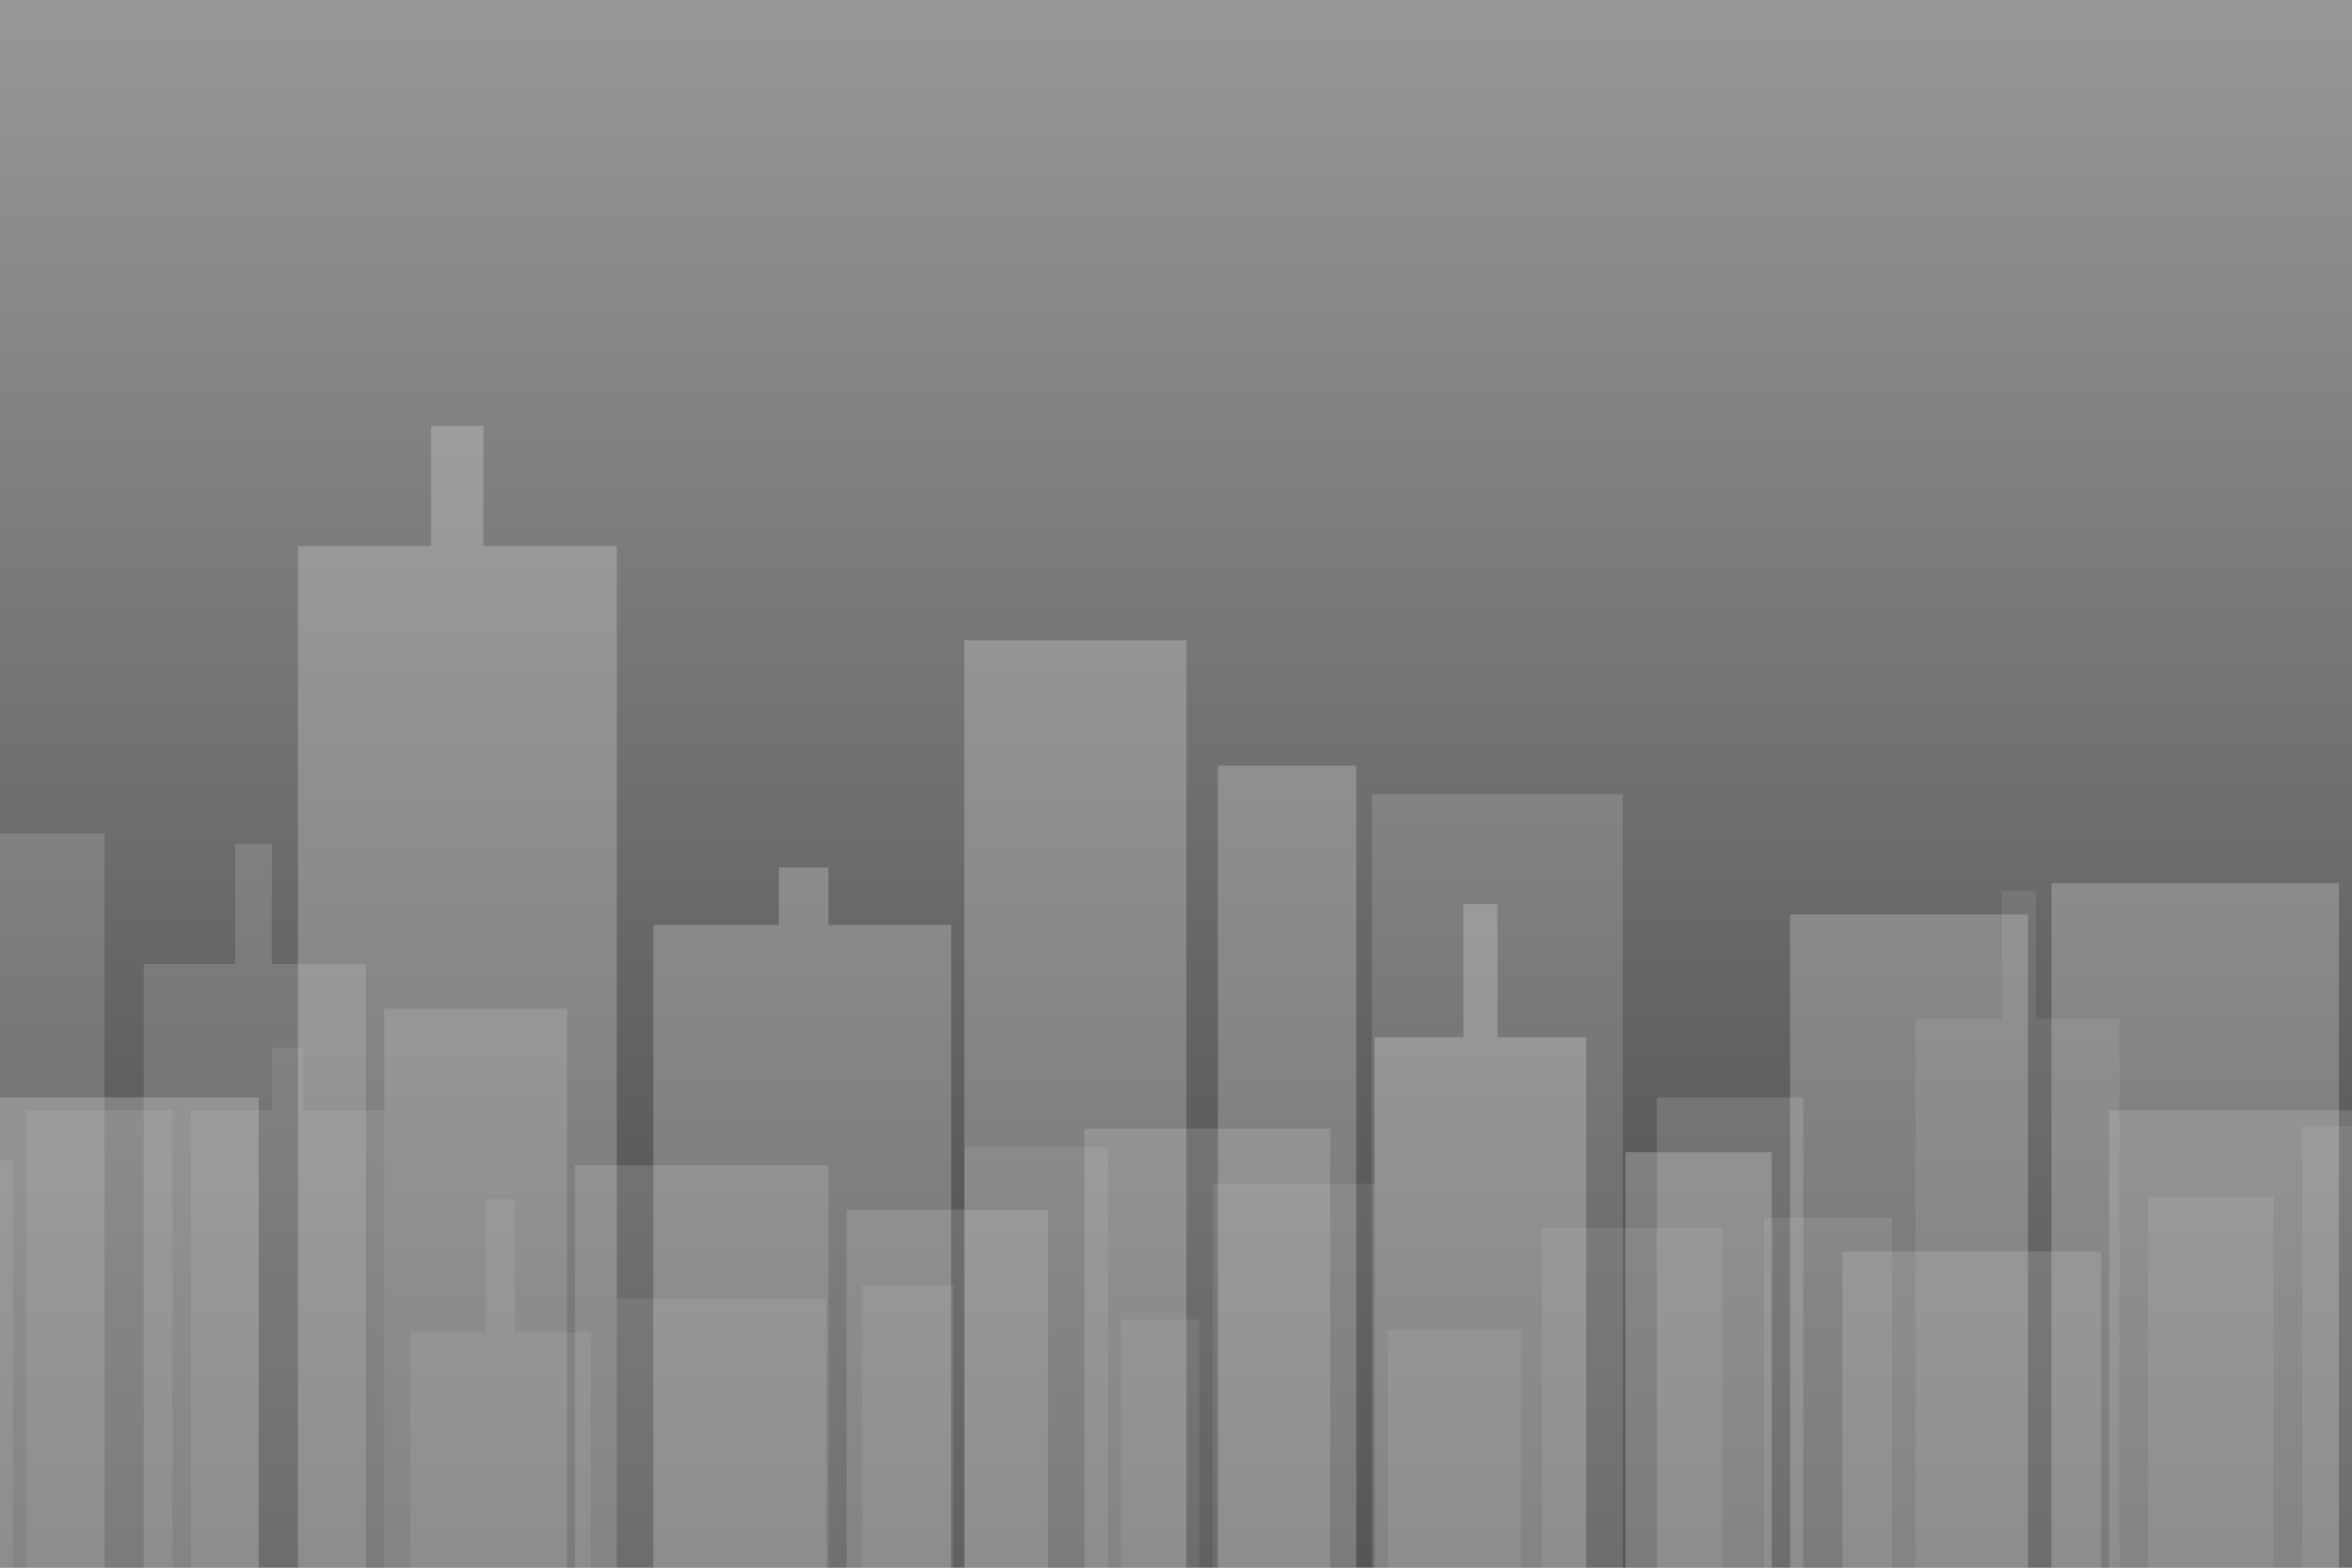
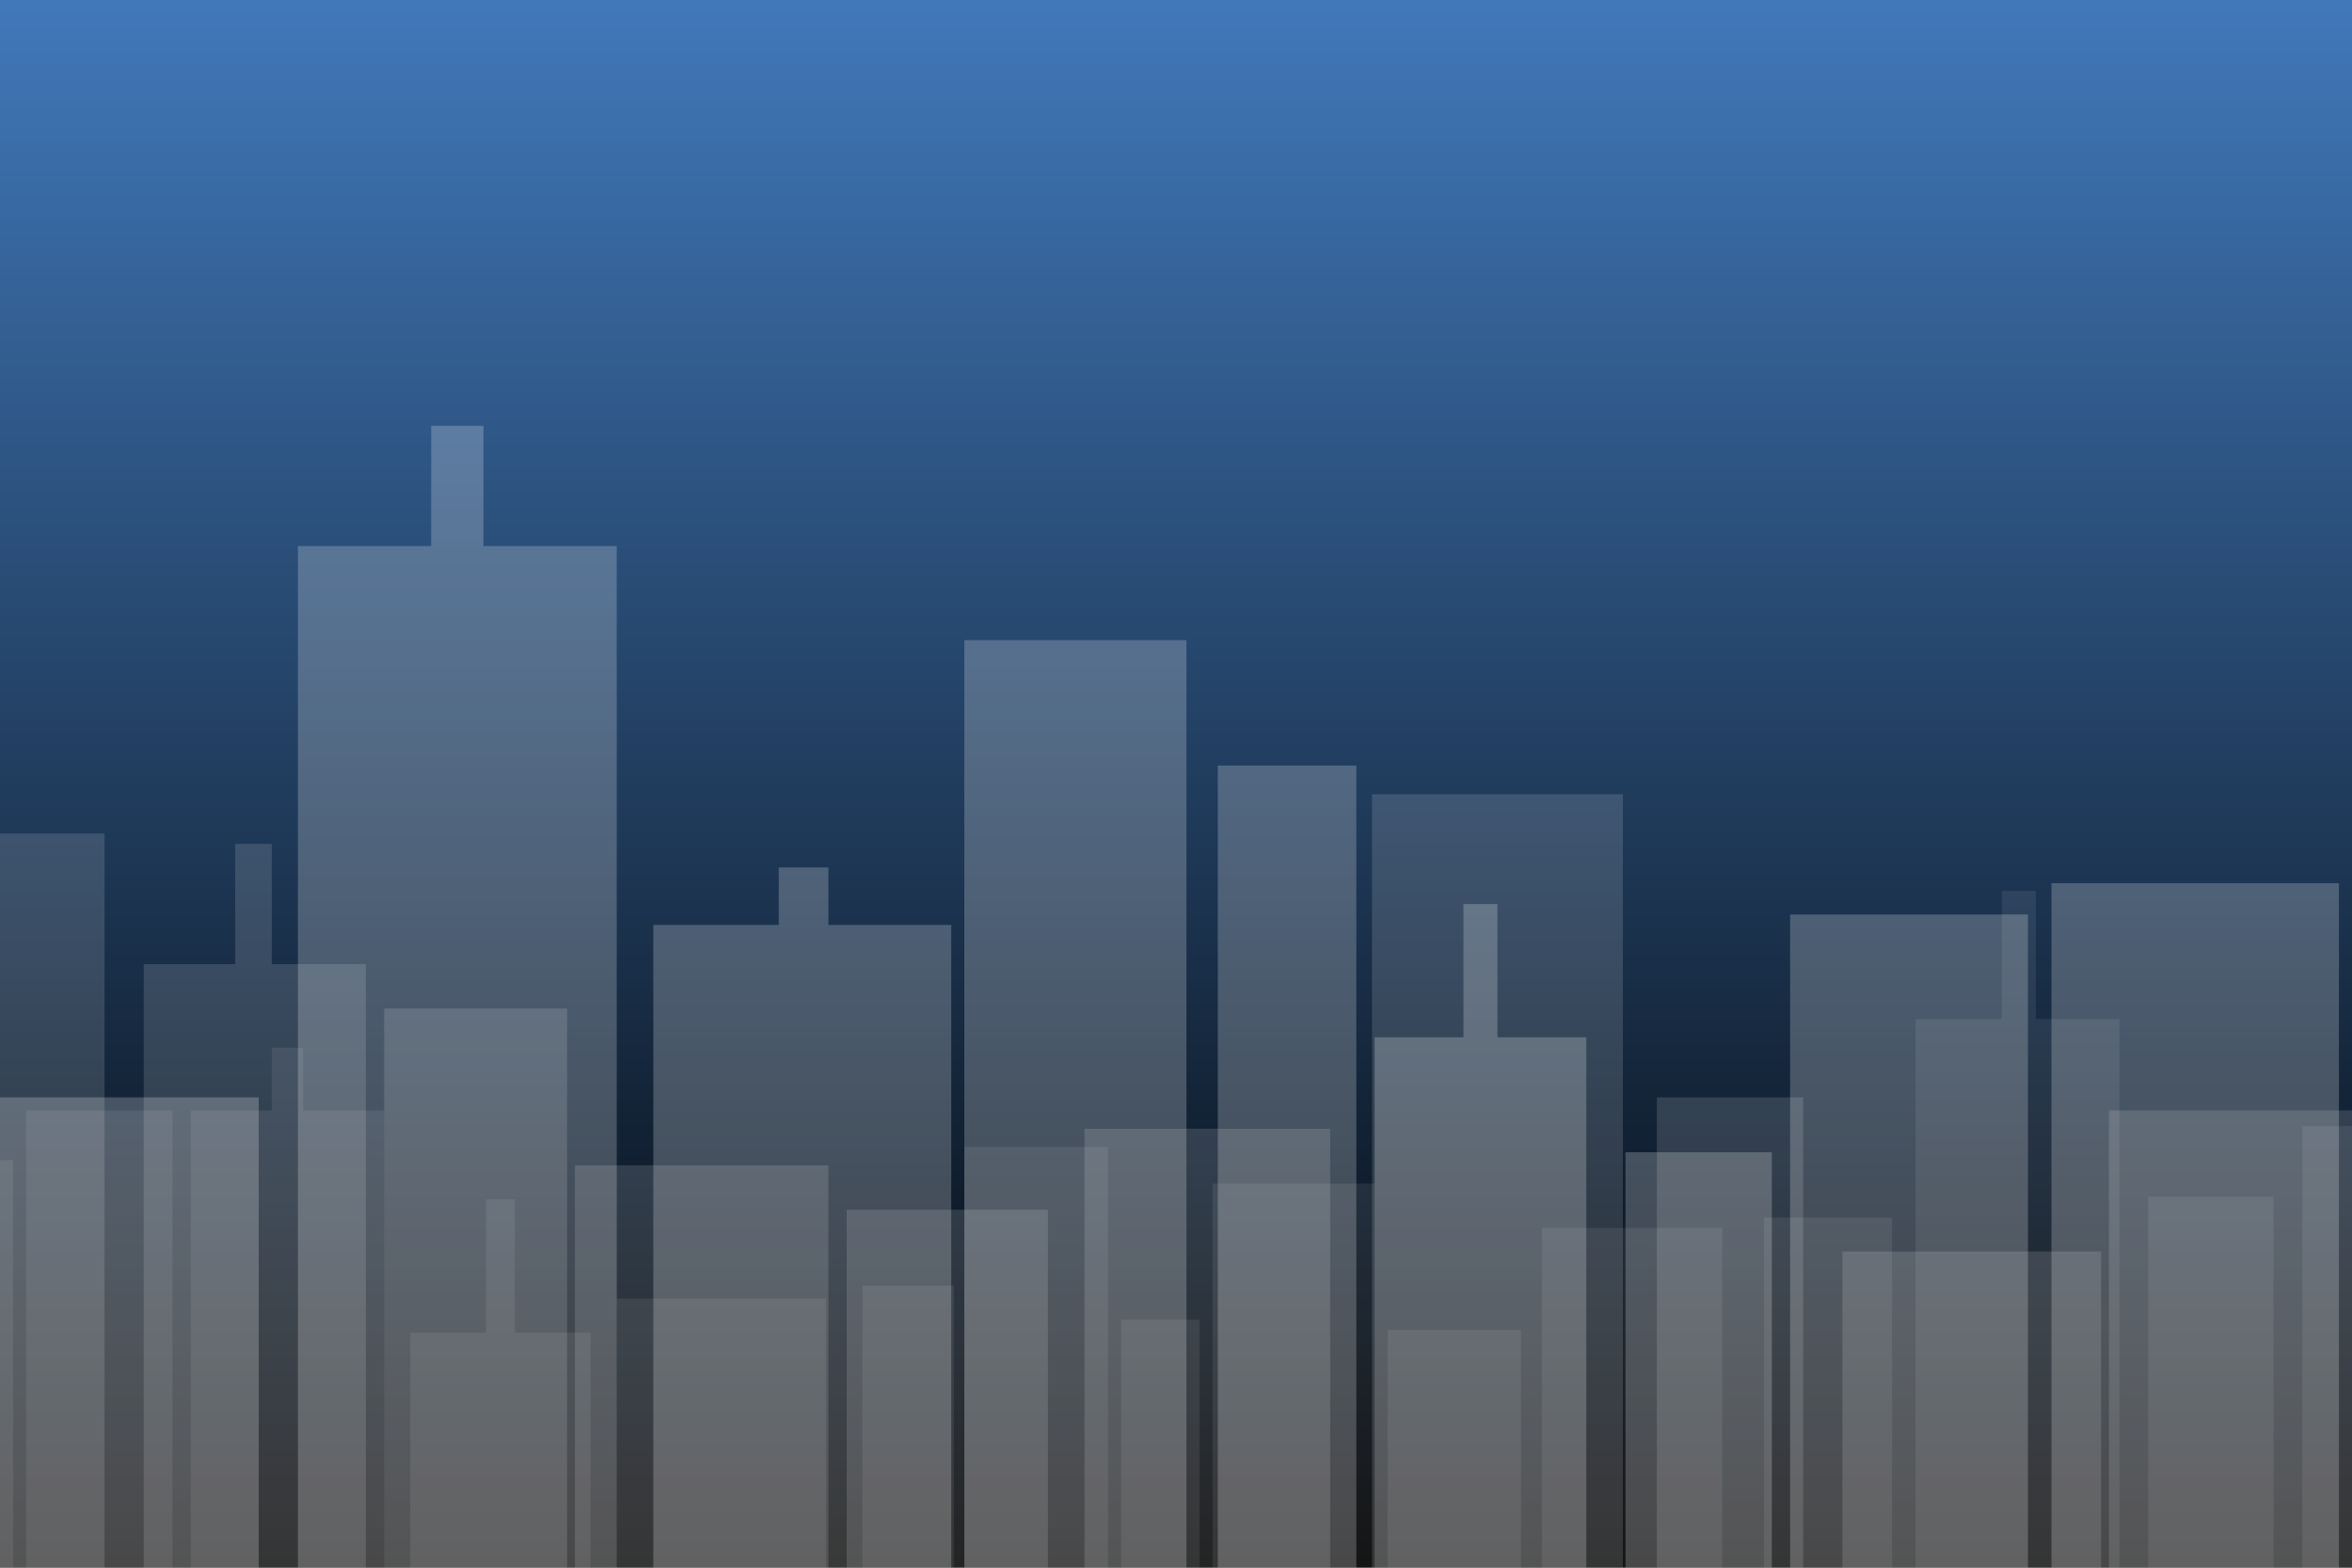
<svg xmlns="http://www.w3.org/2000/svg" viewBox="0 0 900 600" preserveAspectRatio="xMidYMid slice">
  <defs>
    <linearGradient id="g" x1="0" y1="0" x2="0" y2="1">
-       <stop offset="0" stop-color="#989898" />
-       <stop offset="1" stop-color="#474747" />
+       <stop offset="0" stop-color="#4179bb" />
+       <stop offset="1" stop-color="#000000" />
    </linearGradient>
  </defs>
  <rect width="900" height="600" fill="url(#g)" />
  <g fill="#ffffff" opacity="0.08">
    <rect x="-30" y="444" width="35" height="196" />
    <rect x="-16" y="426" width="6" height="70" />
    <rect x="10" y="425" width="56" height="215" />
    <rect x="73" y="425" width="74" height="215" />
    <rect x="104" y="401" width="12" height="70" />
    <rect x="157" y="510" width="69" height="130" />
    <rect x="186" y="459" width="11" height="70" />
    <rect x="236" y="497" width="80" height="143" />
    <rect x="330" y="492" width="35" height="148" />
    <rect x="369" y="439" width="55" height="201" />
    <rect x="429" y="505" width="30" height="135" />
    <rect x="464" y="453" width="62" height="187" />
    <rect x="531" y="509" width="51" height="131" />
    <rect x="590" y="470" width="69" height="170" />
    <rect x="675" y="466" width="49" height="174" />
    <rect x="733" y="390" width="78" height="250" />
    <rect x="766" y="341" width="13" height="70" />
    <rect x="822" y="458" width="48" height="182" />
    <rect x="881" y="431" width="62" height="209" />
  </g>
  <g fill="#ffffff" opacity="0.14">
    <rect x="-30" y="319" width="70" height="321" />
    <rect x="55" y="369" width="85" height="271" />
    <rect x="90" y="323" width="14" height="70" />
    <rect x="147" y="386" width="70" height="254" />
    <rect x="220" y="446" width="97" height="194" />
    <rect x="324" y="463" width="77" height="177" />
    <rect x="415" y="432" width="94" height="208" />
    <rect x="525" y="304" width="96" height="336" />
    <rect x="634" y="420" width="56" height="220" />
    <rect x="705" y="479" width="99" height="161" />
    <rect x="807" y="425" width="96" height="215" />
    <rect x="912" y="465" width="82" height="175" />
  </g>
  <g fill="#ffffff" opacity="0.22">
    <rect x="-30" y="420" width="129" height="220" />
    <rect x="114" y="209" width="122" height="431" />
    <rect x="165" y="163" width="20" height="70" />
    <rect x="250" y="354" width="114" height="286" />
    <rect x="298" y="332" width="19" height="70" />
    <rect x="369" y="245" width="85" height="395" />
    <rect x="466" y="293" width="53" height="347" />
    <rect x="526" y="397" width="81" height="243" />
    <rect x="560" y="346" width="13" height="70" />
    <rect x="622" y="441" width="56" height="199" />
    <rect x="685" y="350" width="91" height="290" />
    <rect x="785" y="338" width="110" height="302" />
    <rect x="902" y="440" width="104" height="200" />
  </g>
</svg>
